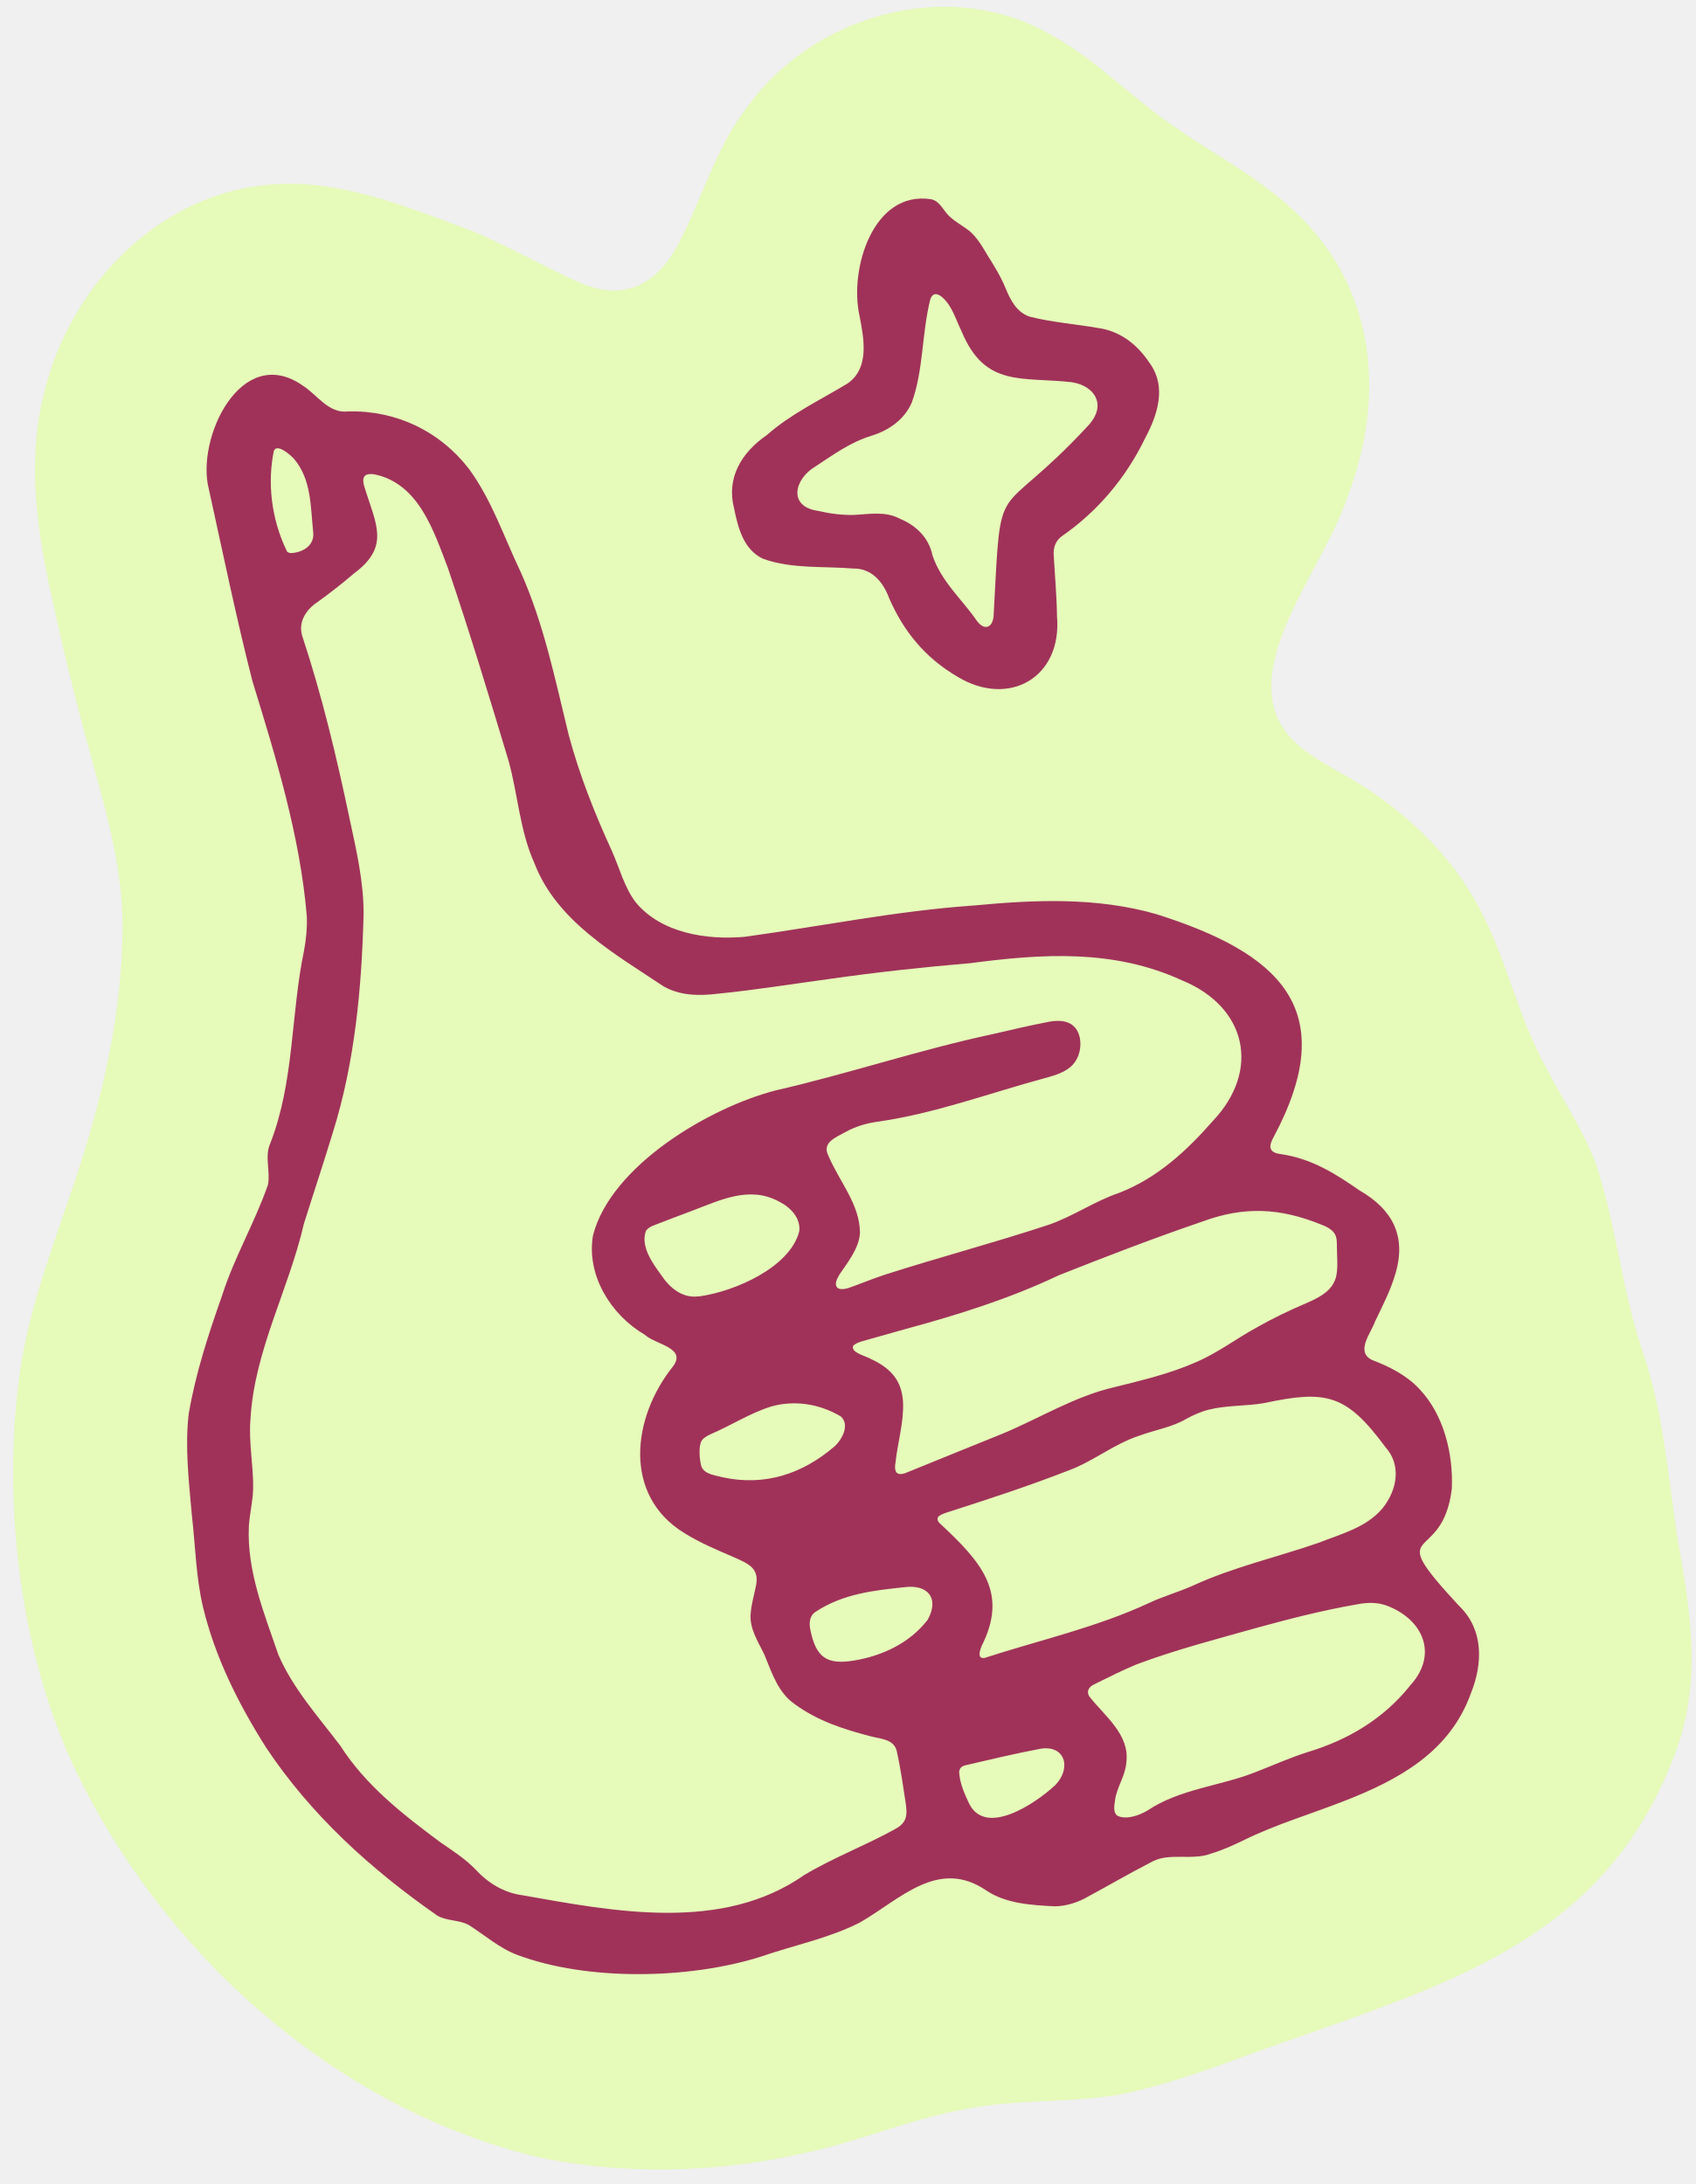
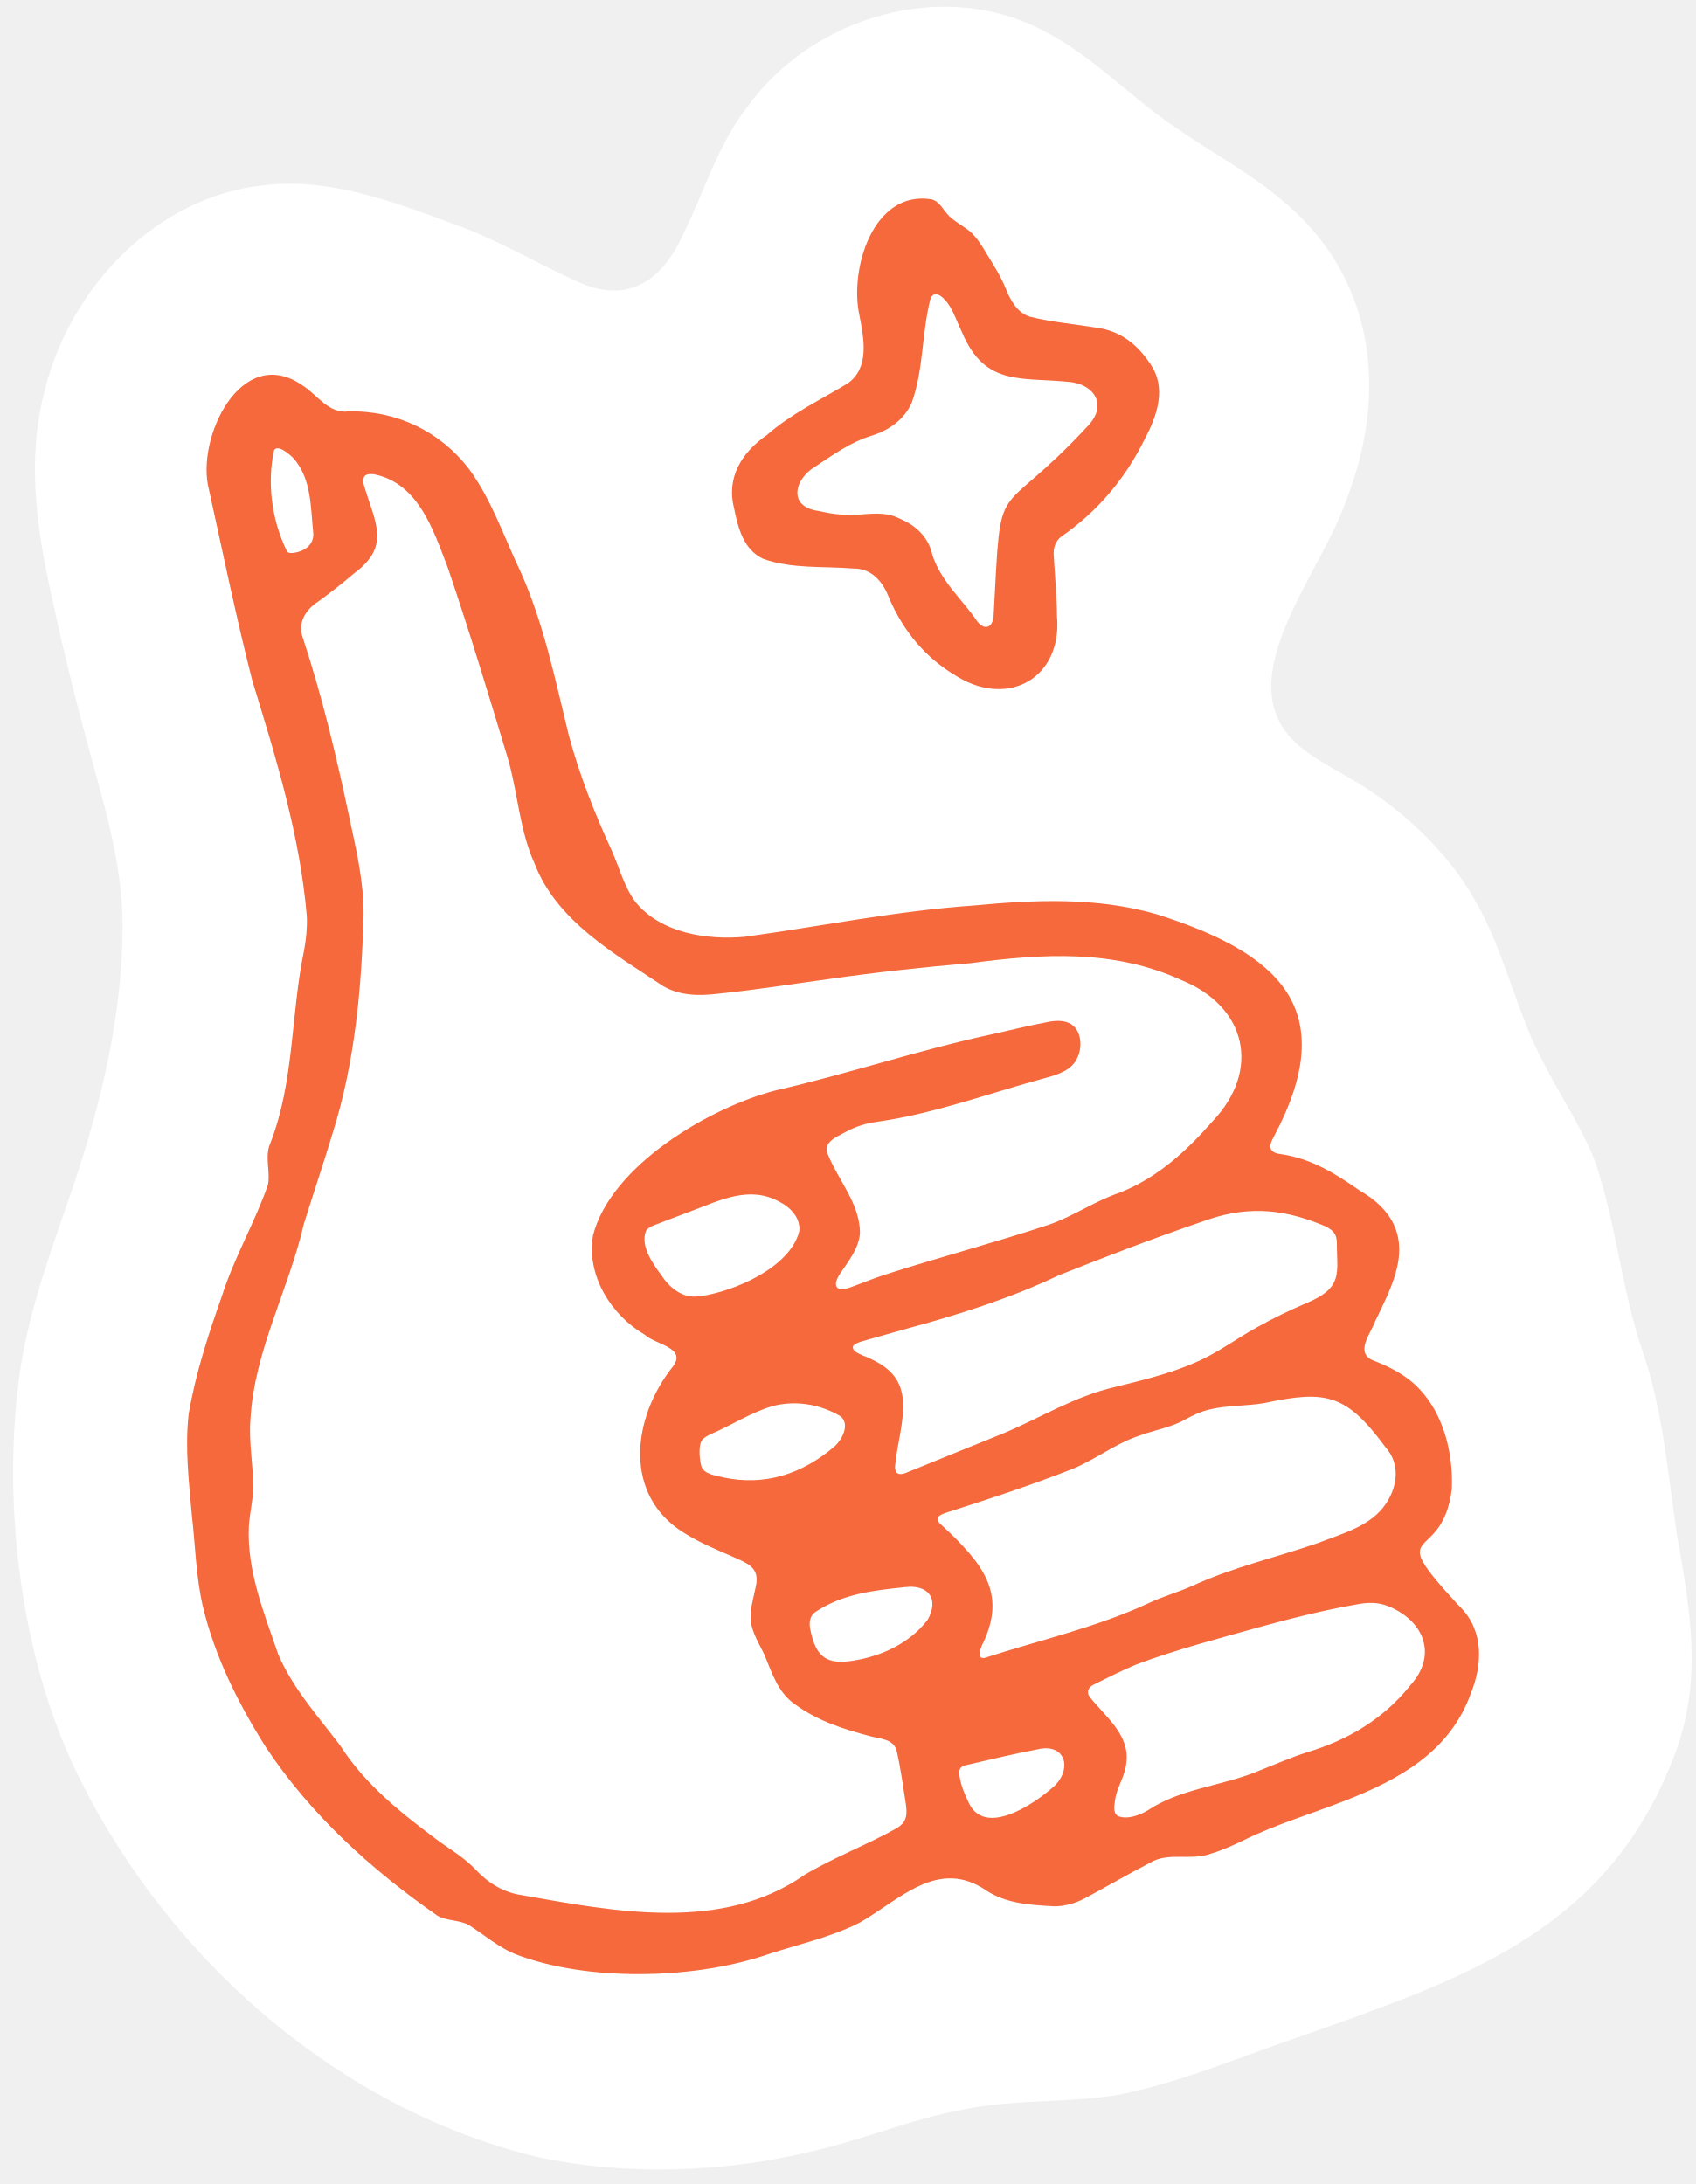
<svg xmlns="http://www.w3.org/2000/svg" width="100%" viewBox="0 0 104 134" fill="none" class="horizontal-words__sticker-svg" style="translate: none; rotate: none; scale: none; transform: translate(0px, 0px);">
-   <path d="M102.369 108.557C98.143 118.675 89.447 121.518 79.935 124.888C76.189 126.151 72.494 127.755 68.629 128.523C65.544 129.038 62.269 128.781 59.156 129.418C55.822 130.012 52.705 131.395 49.398 132.088C44.203 133.299 38.385 133.485 33.075 132.369C20.521 129.383 9.829 119.744 4.436 108.184C1.157 101.052 0.115 91.805 1.244 84.028C1.85 80.056 3.315 76.266 4.582 72.504C6.265 67.467 7.524 62.101 7.52 56.775C7.509 52.945 6.376 49.369 5.354 45.571C4.519 42.502 3.77 39.406 3.105 36.301C2.206 32.214 1.648 27.965 2.768 23.87C4.341 17.593 9.6 12.053 16.205 11.364C20.145 10.893 24.07 12.342 27.808 13.74C30.449 14.643 33.241 16.342 35.641 17.372C38.449 18.568 40.52 17.328 41.827 14.54C43.153 11.93 43.977 8.972 45.799 6.62C49.81 0.981 57.964 -1.399 64.13 1.955C67.061 3.46 69.401 6.006 72.102 7.816C74.204 9.293 76.497 10.497 78.473 12.144C84.271 16.797 85.269 23.945 82.544 30.788C80.996 35.35 74.858 42.154 79.998 46.011C80.727 46.573 81.59 47.048 82.406 47.52C85.526 49.231 88.631 51.967 90.472 55.218C92.397 58.572 92.999 62.176 94.821 65.463C95.811 67.403 97.074 69.257 97.862 71.308C99.149 75.082 99.466 79.113 100.757 82.899C102.008 86.527 102.305 90.364 102.864 94.134C103.727 99.076 104.559 103.563 102.396 108.481L102.361 108.565L102.369 108.557Z" fill="#E6FAB9" />
-   <path d="M89.466 98.49C84.718 93.35 88.477 96.15 89.059 91.346C89.154 89.2 88.568 86.788 87.063 85.216C86.275 84.372 85.229 83.846 84.156 83.438C83.134 82.927 84.097 81.802 84.354 81.07C84.821 80.095 85.312 79.157 85.609 78.115C86.294 75.771 85.356 74.163 83.384 73.031C81.974 72.049 80.485 71.09 78.588 70.813C77.836 70.73 77.796 70.346 78.129 69.763C82.362 61.847 78.374 58.438 70.913 56.081C67.227 55.032 63.461 55.206 59.714 55.559C54.994 55.887 50.365 56.834 45.676 57.479C43.359 57.685 40.551 57.258 38.987 55.349C38.294 54.43 38.009 53.274 37.538 52.216C36.484 49.923 35.55 47.563 34.892 45.116C34.057 41.714 33.368 38.277 31.926 35.065C30.917 32.955 30.164 30.669 28.766 28.769C26.996 26.464 24.299 25.165 21.357 25.244C20.153 25.387 19.484 24.242 18.581 23.664C14.787 21.003 11.995 26.923 12.815 30.028C13.682 33.964 14.49 37.893 15.484 41.789C16.93 46.486 18.411 51.309 18.822 56.228C18.85 56.933 18.779 57.638 18.648 58.335C17.832 62.255 18.058 66.354 16.581 70.148C16.213 70.96 16.605 71.886 16.434 72.702C15.635 75.003 14.363 77.157 13.623 79.49C12.795 81.838 11.995 84.269 11.575 86.756C11.338 88.804 11.587 90.871 11.766 92.934C11.987 94.823 12.015 96.74 12.451 98.593C13.183 101.638 14.589 104.482 16.308 107.198C19.052 111.337 22.751 114.695 26.834 117.538C27.416 117.867 28.14 117.788 28.735 118.096C29.717 118.714 30.643 119.542 31.748 119.95C36.049 121.554 42.274 121.443 46.678 120.049C48.701 119.348 50.828 118.932 52.745 117.958C55.204 116.552 57.548 113.97 60.506 115.994C61.726 116.809 63.294 116.889 64.712 116.964C65.322 116.952 65.948 116.782 66.526 116.485C67.896 115.748 69.195 114.988 70.553 114.287C71.694 113.602 73.092 114.196 74.311 113.721C75.012 113.515 75.681 113.198 76.339 112.885C78.255 111.939 80.43 111.297 82.477 110.493C85.831 109.186 88.944 107.476 90.227 103.896C90.956 102.094 91.023 100.011 89.53 98.553L89.478 98.494L89.466 98.49ZM81.839 75.644C82.025 75.906 82.01 76.238 82.01 76.547C82.01 77.252 82.136 78.096 81.832 78.674C81.523 79.319 80.79 79.668 80.141 79.953C79.103 80.392 78.113 80.872 77.135 81.422C75.856 82.115 74.68 83.026 73.313 83.6C71.733 84.293 70.046 84.689 68.379 85.105C65.932 85.663 63.785 87.014 61.489 87.968C59.596 88.736 57.742 89.481 55.727 90.305C55.133 90.578 54.804 90.467 54.934 89.734C55.057 88.53 55.457 87.255 55.394 86.004C55.315 84.752 54.709 83.972 53.402 83.37C53.073 83.184 52.194 82.99 52.333 82.586C52.408 82.468 52.638 82.368 52.887 82.293C53.754 82.044 54.63 81.802 55.497 81.557C58.732 80.681 61.916 79.688 64.938 78.25C67.848 77.094 70.779 75.965 73.749 74.951C76.283 74.017 78.477 74.08 81.115 75.161C81.364 75.256 81.629 75.395 81.792 75.589L81.835 75.644H81.839ZM17.615 33.853C16.589 31.762 16.415 29.505 16.799 27.664C16.993 27.173 17.856 27.945 18.05 28.171C19.111 29.434 19.048 31.097 19.21 32.63C19.306 33.37 18.735 33.822 18.011 33.921C17.9 33.933 17.765 33.949 17.67 33.889L17.619 33.853H17.615ZM55.438 111.78C55.323 111.958 55.136 112.101 54.915 112.22C53.125 113.218 51.125 113.974 49.347 115.035C44.29 118.584 37.649 117.273 32.065 116.287C30.917 116.136 29.93 115.534 29.158 114.691C28.533 114.041 27.768 113.554 27.016 113.035C24.711 111.321 22.434 109.551 20.866 107.095C19.508 105.309 17.959 103.579 17.076 101.527C16.201 98.973 15.136 96.383 15.266 93.639C15.314 92.879 15.508 92.118 15.528 91.354C15.555 89.952 15.242 88.487 15.365 87.061C15.603 82.868 17.71 79.133 18.64 75.09C19.222 73.229 19.844 71.379 20.41 69.51C21.773 65.166 22.185 60.616 22.303 56.129C22.319 54.105 21.852 52.129 21.424 50.137C20.636 46.395 19.745 42.661 18.549 39.049C18.26 38.17 18.787 37.378 19.512 36.915C20.272 36.36 20.909 35.873 21.713 35.184C23.971 33.513 23.04 32.135 22.347 29.846C22.24 29.501 22.256 29.216 22.494 29.125C22.628 29.078 22.802 29.074 22.957 29.101C25.685 29.656 26.596 32.559 27.475 34.847C28.814 38.788 30.01 42.74 31.206 46.708C31.78 48.815 31.887 50.981 32.794 52.989C34.164 56.533 37.716 58.525 40.698 60.513C41.747 61.111 42.928 61.107 44.088 60.964C46.385 60.734 48.674 60.362 50.963 60.053C53.798 59.65 56.653 59.337 59.532 59.095C63.924 58.513 68.32 58.228 72.486 60.141C76.474 61.76 77.353 65.661 74.398 68.778C72.822 70.579 71.008 72.274 68.652 73.189C67.147 73.696 65.837 74.627 64.344 75.141C61.009 76.246 57.584 77.149 54.242 78.222C53.505 78.464 52.768 78.773 52.052 79.026C51.794 79.105 51.541 79.125 51.402 79.034C51.133 78.836 51.355 78.44 51.493 78.203C52.024 77.418 52.709 76.567 52.752 75.636C52.741 73.878 51.497 72.52 50.816 70.908C50.412 70.116 51.224 69.803 51.905 69.435C52.511 69.102 53.172 68.912 53.853 68.821C57.374 68.314 60.688 67.071 64.094 66.148C64.839 65.95 65.71 65.689 66.062 64.952C66.383 64.346 66.367 63.388 65.833 62.936C65.457 62.6 64.882 62.592 64.344 62.691C63.183 62.913 62.035 63.186 60.883 63.451C56.388 64.413 52.079 65.871 47.608 66.896C43.529 67.938 37.474 71.522 36.377 75.795C35.958 78.23 37.463 80.674 39.553 81.893C40.183 82.491 42.143 82.681 41.288 83.83C38.754 86.994 38.211 91.758 41.977 94.059C42.916 94.653 43.953 95.08 44.983 95.528C45.965 95.963 46.642 96.233 46.345 97.425C46.242 97.944 46.092 98.439 46.056 98.934C45.937 99.892 46.496 100.696 46.892 101.527C47.351 102.636 47.727 103.864 48.777 104.577C50.194 105.606 51.767 106.101 53.382 106.525C53.98 106.691 54.788 106.683 54.998 107.392C55.251 108.485 55.406 109.654 55.572 110.723C55.612 111.063 55.647 111.424 55.473 111.729L55.441 111.784L55.438 111.78ZM43.078 88.348C43.201 88.186 43.431 88.071 43.629 87.98C44.943 87.41 46.005 86.701 47.331 86.289C48.654 85.921 50.175 86.079 51.568 86.899C52.158 87.406 51.648 88.344 51.176 88.76C49.22 90.427 46.935 91.196 44.357 90.645C43.882 90.514 43.217 90.471 43.023 89.968C42.92 89.6 42.828 88.772 43.038 88.4L43.074 88.348H43.078ZM42.86 79.537C41.87 79.676 41.07 79.01 40.559 78.23C40.013 77.482 39.284 76.464 39.621 75.529C39.704 75.395 39.847 75.296 40.017 75.217C40.825 74.896 41.641 74.599 42.448 74.29C44.179 73.641 45.981 72.722 47.814 73.736C48.503 74.08 49.137 74.757 49.026 75.561C48.448 77.775 45.054 79.236 42.939 79.533L42.86 79.541V79.537ZM56.871 99.425C55.802 100.799 54.135 101.595 52.404 101.88C50.729 102.161 50.04 101.71 49.699 99.943C49.624 99.563 49.675 99.139 50.004 98.91C51.711 97.777 53.604 97.583 55.465 97.385C56.899 97.191 57.643 98.043 56.911 99.373L56.871 99.433V99.425ZM64.72 109.539C63.484 110.683 60.352 112.794 59.39 110.533C59.132 109.99 58.871 109.349 58.839 108.751C58.851 108.664 58.827 108.66 58.907 108.501C58.962 108.414 59.057 108.359 59.18 108.319C60.697 107.967 62.162 107.614 63.675 107.325C65.286 106.961 65.769 108.406 64.771 109.487L64.724 109.539H64.72ZM60.332 101.729C59.94 101.737 60.114 101.246 60.217 100.989C61.837 97.761 60.308 95.924 57.627 93.445C57.52 93.322 57.481 93.227 57.536 93.096C57.604 92.982 57.802 92.891 58.055 92.807C60.613 91.988 63.088 91.18 65.575 90.21C67.08 89.651 68.351 88.586 69.888 88.087C70.838 87.734 71.884 87.576 72.767 87.057C73.198 86.824 73.654 86.614 74.133 86.495C75.226 86.214 76.426 86.281 77.551 86.087C81.372 85.267 82.592 85.544 84.999 88.804C85.946 89.857 85.748 91.374 84.805 92.546C83.816 93.726 82.263 94.114 80.893 94.657C78.331 95.544 75.662 96.146 73.195 97.278C72.303 97.682 71.361 97.936 70.478 98.355C67.258 99.852 63.746 100.636 60.388 101.725H60.336L60.332 101.729ZM86.449 103.484C84.841 105.468 82.683 106.759 80.22 107.499C79.131 107.844 78.093 108.311 77.032 108.723C74.866 109.59 72.379 109.749 70.387 111.087C69.88 111.388 69.116 111.661 68.557 111.416C68.256 111.198 68.359 110.77 68.403 110.43C68.502 109.669 69.036 108.953 69.092 108.141C69.318 106.418 67.761 105.29 66.831 104.098C66.625 103.789 66.779 103.507 67.116 103.345C68.007 102.906 68.858 102.474 69.714 102.121C72.137 101.211 74.664 100.561 77.162 99.856C79.135 99.314 81.142 98.803 83.178 98.447C83.883 98.308 84.54 98.28 85.229 98.577C87.403 99.492 88.175 101.607 86.496 103.42L86.449 103.48V103.484Z" fill="#A0325A" />
-   <path d="M70.541 22.306C69.801 21.173 68.751 20.31 67.334 20.12C65.944 19.878 64.514 19.775 63.144 19.423C62.372 19.157 61.98 18.409 61.691 17.696C61.39 16.96 60.986 16.314 60.566 15.641C60.19 15.011 59.825 14.378 59.215 13.986C58.903 13.764 58.562 13.57 58.277 13.308C57.853 12.924 57.683 12.362 57.136 12.227C53.537 11.657 52.095 16.544 52.721 19.355C52.994 20.769 53.355 22.567 52.004 23.521C50.321 24.543 48.515 25.391 47.034 26.698C45.502 27.751 44.543 29.307 45.031 31.192C45.276 32.388 45.609 33.723 46.809 34.285C48.599 34.919 50.483 34.729 52.353 34.883C53.473 34.863 54.182 35.719 54.543 36.701C55.426 38.728 56.736 40.356 58.76 41.536C61.916 43.425 65.16 41.552 64.839 37.818C64.827 36.61 64.712 35.378 64.637 34.075C64.605 33.624 64.74 33.2 65.108 32.919C67.266 31.43 69.04 29.383 70.252 26.872C70.993 25.486 71.555 23.795 70.589 22.369L70.549 22.302L70.541 22.306ZM66.771 26.092C60.958 32.372 61.445 28.662 60.95 37.79C60.895 38.511 60.392 38.72 59.932 38.103C59.029 36.784 57.738 35.687 57.2 34.071C56.982 33.01 56.214 32.246 55.224 31.838C54.309 31.351 53.382 31.541 52.368 31.596C51.636 31.608 50.911 31.517 50.198 31.347C48.317 31.093 48.725 29.394 50 28.634C51.105 27.909 52.147 27.137 53.465 26.733C54.531 26.404 55.481 25.739 55.933 24.694C56.661 22.666 56.531 20.52 57.065 18.373C57.307 17.645 57.968 18.294 58.281 18.825C58.566 19.3 58.724 19.787 58.998 20.357C60.439 23.803 62.72 23.098 65.773 23.454C67.183 23.692 67.864 24.848 66.819 26.04L66.767 26.104L66.771 26.092Z" fill="#A0325A" />
+   <path d="M102.369 108.557C98.143 118.675 89.447 121.518 79.935 124.888C76.189 126.151 72.494 127.755 68.629 128.523C65.544 129.038 62.269 128.781 59.156 129.418C55.822 130.012 52.705 131.395 49.398 132.088C44.203 133.299 38.385 133.485 33.075 132.369C20.521 129.383 9.829 119.744 4.436 108.184C1.157 101.052 0.115 91.805 1.244 84.028C1.85 80.056 3.315 76.266 4.582 72.504C6.265 67.467 7.524 62.101 7.52 56.775C7.509 52.945 6.376 49.369 5.354 45.571C4.519 42.502 3.77 39.406 3.105 36.301C2.206 32.214 1.648 27.965 2.768 23.87C4.341 17.593 9.6 12.053 16.205 11.364C20.145 10.893 24.07 12.342 27.808 13.74C30.449 14.643 33.241 16.342 35.641 17.372C38.449 18.568 40.52 17.328 41.827 14.54C43.153 11.93 43.977 8.972 45.799 6.62C49.81 0.981 57.964 -1.399 64.13 1.955C67.061 3.46 69.401 6.006 72.102 7.816C74.204 9.293 76.497 10.497 78.473 12.144C84.271 16.797 85.269 23.945 82.544 30.788C80.996 35.35 74.858 42.154 79.998 46.011C80.727 46.573 81.59 47.048 82.406 47.52C85.526 49.231 88.631 51.967 90.472 55.218C92.397 58.572 92.999 62.176 94.821 65.463C95.811 67.403 97.074 69.257 97.862 71.308C99.149 75.082 99.466 79.113 100.757 82.899C102.008 86.527 102.305 90.364 102.864 94.134C103.727 99.076 104.559 103.563 102.396 108.481L102.361 108.565L102.369 108.557Z" fill="#ffffff" />
+   <path d="M89.466 98.49C84.718 93.35 88.477 96.15 89.059 91.346C89.154 89.2 88.568 86.788 87.063 85.216C86.275 84.372 85.229 83.846 84.156 83.438C83.134 82.927 84.097 81.802 84.354 81.07C84.821 80.095 85.312 79.157 85.609 78.115C86.294 75.771 85.356 74.163 83.384 73.031C81.974 72.049 80.485 71.09 78.588 70.813C77.836 70.73 77.796 70.346 78.129 69.763C82.362 61.847 78.374 58.438 70.913 56.081C67.227 55.032 63.461 55.206 59.714 55.559C54.994 55.887 50.365 56.834 45.676 57.479C43.359 57.685 40.551 57.258 38.987 55.349C38.294 54.43 38.009 53.274 37.538 52.216C36.484 49.923 35.55 47.563 34.892 45.116C34.057 41.714 33.368 38.277 31.926 35.065C30.917 32.955 30.164 30.669 28.766 28.769C26.996 26.464 24.299 25.165 21.357 25.244C20.153 25.387 19.484 24.242 18.581 23.664C14.787 21.003 11.995 26.923 12.815 30.028C13.682 33.964 14.49 37.893 15.484 41.789C16.93 46.486 18.411 51.309 18.822 56.228C18.85 56.933 18.779 57.638 18.648 58.335C17.832 62.255 18.058 66.354 16.581 70.148C16.213 70.96 16.605 71.886 16.434 72.702C15.635 75.003 14.363 77.157 13.623 79.49C12.795 81.838 11.995 84.269 11.575 86.756C11.338 88.804 11.587 90.871 11.766 92.934C11.987 94.823 12.015 96.74 12.451 98.593C13.183 101.638 14.589 104.482 16.308 107.198C19.052 111.337 22.751 114.695 26.834 117.538C27.416 117.867 28.14 117.788 28.735 118.096C29.717 118.714 30.643 119.542 31.748 119.95C36.049 121.554 42.274 121.443 46.678 120.049C48.701 119.348 50.828 118.932 52.745 117.958C55.204 116.552 57.548 113.97 60.506 115.994C61.726 116.809 63.294 116.889 64.712 116.964C65.322 116.952 65.948 116.782 66.526 116.485C67.896 115.748 69.195 114.988 70.553 114.287C71.694 113.602 73.092 114.196 74.311 113.721C75.012 113.515 75.681 113.198 76.339 112.885C78.255 111.939 80.43 111.297 82.477 110.493C85.831 109.186 88.944 107.476 90.227 103.896C90.956 102.094 91.023 100.011 89.53 98.553L89.478 98.494L89.466 98.49ZM81.839 75.644C82.025 75.906 82.01 76.238 82.01 76.547C82.01 77.252 82.136 78.096 81.832 78.674C81.523 79.319 80.79 79.668 80.141 79.953C79.103 80.392 78.113 80.872 77.135 81.422C75.856 82.115 74.68 83.026 73.313 83.6C71.733 84.293 70.046 84.689 68.379 85.105C65.932 85.663 63.785 87.014 61.489 87.968C59.596 88.736 57.742 89.481 55.727 90.305C55.133 90.578 54.804 90.467 54.934 89.734C55.057 88.53 55.457 87.255 55.394 86.004C55.315 84.752 54.709 83.972 53.402 83.37C53.073 83.184 52.194 82.99 52.333 82.586C52.408 82.468 52.638 82.368 52.887 82.293C53.754 82.044 54.63 81.802 55.497 81.557C58.732 80.681 61.916 79.688 64.938 78.25C67.848 77.094 70.779 75.965 73.749 74.951C76.283 74.017 78.477 74.08 81.115 75.161C81.364 75.256 81.629 75.395 81.792 75.589L81.835 75.644H81.839ZM17.615 33.853C16.589 31.762 16.415 29.505 16.799 27.664C16.993 27.173 17.856 27.945 18.05 28.171C19.111 29.434 19.048 31.097 19.21 32.63C19.306 33.37 18.735 33.822 18.011 33.921C17.9 33.933 17.765 33.949 17.67 33.889L17.619 33.853H17.615ZM55.438 111.78C55.323 111.958 55.136 112.101 54.915 112.22C53.125 113.218 51.125 113.974 49.347 115.035C44.29 118.584 37.649 117.273 32.065 116.287C30.917 116.136 29.93 115.534 29.158 114.691C28.533 114.041 27.768 113.554 27.016 113.035C24.711 111.321 22.434 109.551 20.866 107.095C19.508 105.309 17.959 103.579 17.076 101.527C16.201 98.973 15.136 96.383 15.266 93.639C15.314 92.879 15.508 92.118 15.528 91.354C15.555 89.952 15.242 88.487 15.365 87.061C15.603 82.868 17.71 79.133 18.64 75.09C19.222 73.229 19.844 71.379 20.41 69.51C21.773 65.166 22.185 60.616 22.303 56.129C22.319 54.105 21.852 52.129 21.424 50.137C20.636 46.395 19.745 42.661 18.549 39.049C18.26 38.17 18.787 37.378 19.512 36.915C20.272 36.36 20.909 35.873 21.713 35.184C23.971 33.513 23.04 32.135 22.347 29.846C22.24 29.501 22.256 29.216 22.494 29.125C22.628 29.078 22.802 29.074 22.957 29.101C25.685 29.656 26.596 32.559 27.475 34.847C28.814 38.788 30.01 42.74 31.206 46.708C31.78 48.815 31.887 50.981 32.794 52.989C34.164 56.533 37.716 58.525 40.698 60.513C41.747 61.111 42.928 61.107 44.088 60.964C46.385 60.734 48.674 60.362 50.963 60.053C53.798 59.65 56.653 59.337 59.532 59.095C63.924 58.513 68.32 58.228 72.486 60.141C76.474 61.76 77.353 65.661 74.398 68.778C72.822 70.579 71.008 72.274 68.652 73.189C67.147 73.696 65.837 74.627 64.344 75.141C61.009 76.246 57.584 77.149 54.242 78.222C53.505 78.464 52.768 78.773 52.052 79.026C51.794 79.105 51.541 79.125 51.402 79.034C51.133 78.836 51.355 78.44 51.493 78.203C52.024 77.418 52.709 76.567 52.752 75.636C52.741 73.878 51.497 72.52 50.816 70.908C50.412 70.116 51.224 69.803 51.905 69.435C52.511 69.102 53.172 68.912 53.853 68.821C57.374 68.314 60.688 67.071 64.094 66.148C64.839 65.95 65.71 65.689 66.062 64.952C66.383 64.346 66.367 63.388 65.833 62.936C65.457 62.6 64.882 62.592 64.344 62.691C63.183 62.913 62.035 63.186 60.883 63.451C56.388 64.413 52.079 65.871 47.608 66.896C43.529 67.938 37.474 71.522 36.377 75.795C35.958 78.23 37.463 80.674 39.553 81.893C40.183 82.491 42.143 82.681 41.288 83.83C38.754 86.994 38.211 91.758 41.977 94.059C42.916 94.653 43.953 95.08 44.983 95.528C45.965 95.963 46.642 96.233 46.345 97.425C46.242 97.944 46.092 98.439 46.056 98.934C45.937 99.892 46.496 100.696 46.892 101.527C47.351 102.636 47.727 103.864 48.777 104.577C50.194 105.606 51.767 106.101 53.382 106.525C53.98 106.691 54.788 106.683 54.998 107.392C55.251 108.485 55.406 109.654 55.572 110.723C55.612 111.063 55.647 111.424 55.473 111.729L55.441 111.784L55.438 111.78ZM43.078 88.348C43.201 88.186 43.431 88.071 43.629 87.98C44.943 87.41 46.005 86.701 47.331 86.289C48.654 85.921 50.175 86.079 51.568 86.899C52.158 87.406 51.648 88.344 51.176 88.76C49.22 90.427 46.935 91.196 44.357 90.645C43.882 90.514 43.217 90.471 43.023 89.968C42.92 89.6 42.828 88.772 43.038 88.4L43.074 88.348H43.078ZM42.86 79.537C41.87 79.676 41.07 79.01 40.559 78.23C40.013 77.482 39.284 76.464 39.621 75.529C39.704 75.395 39.847 75.296 40.017 75.217C40.825 74.896 41.641 74.599 42.448 74.29C44.179 73.641 45.981 72.722 47.814 73.736C48.503 74.08 49.137 74.757 49.026 75.561C48.448 77.775 45.054 79.236 42.939 79.533L42.86 79.541V79.537ZM56.871 99.425C55.802 100.799 54.135 101.595 52.404 101.88C50.729 102.161 50.04 101.71 49.699 99.943C49.624 99.563 49.675 99.139 50.004 98.91C51.711 97.777 53.604 97.583 55.465 97.385C56.899 97.191 57.643 98.043 56.911 99.373L56.871 99.433V99.425ZM64.72 109.539C63.484 110.683 60.352 112.794 59.39 110.533C59.132 109.99 58.871 109.349 58.839 108.751C58.851 108.664 58.827 108.66 58.907 108.501C58.962 108.414 59.057 108.359 59.18 108.319C60.697 107.967 62.162 107.614 63.675 107.325C65.286 106.961 65.769 108.406 64.771 109.487L64.724 109.539H64.72ZM60.332 101.729C59.94 101.737 60.114 101.246 60.217 100.989C61.837 97.761 60.308 95.924 57.627 93.445C57.52 93.322 57.481 93.227 57.536 93.096C57.604 92.982 57.802 92.891 58.055 92.807C60.613 91.988 63.088 91.18 65.575 90.21C67.08 89.651 68.351 88.586 69.888 88.087C70.838 87.734 71.884 87.576 72.767 87.057C73.198 86.824 73.654 86.614 74.133 86.495C75.226 86.214 76.426 86.281 77.551 86.087C81.372 85.267 82.592 85.544 84.999 88.804C85.946 89.857 85.748 91.374 84.805 92.546C83.816 93.726 82.263 94.114 80.893 94.657C78.331 95.544 75.662 96.146 73.195 97.278C72.303 97.682 71.361 97.936 70.478 98.355C67.258 99.852 63.746 100.636 60.388 101.725H60.336L60.332 101.729ZM86.449 103.484C84.841 105.468 82.683 106.759 80.22 107.499C79.131 107.844 78.093 108.311 77.032 108.723C74.866 109.59 72.379 109.749 70.387 111.087C69.88 111.388 69.116 111.661 68.557 111.416C68.256 111.198 68.359 110.77 68.403 110.43C68.502 109.669 69.036 108.953 69.092 108.141C69.318 106.418 67.761 105.29 66.831 104.098C66.625 103.789 66.779 103.507 67.116 103.345C68.007 102.906 68.858 102.474 69.714 102.121C72.137 101.211 74.664 100.561 77.162 99.856C79.135 99.314 81.142 98.803 83.178 98.447C83.883 98.308 84.54 98.28 85.229 98.577C87.403 99.492 88.175 101.607 86.496 103.42L86.449 103.48V103.484Z" fill="#f5693c" />
+   <path d="M70.541 22.306C69.801 21.173 68.751 20.31 67.334 20.12C65.944 19.878 64.514 19.775 63.144 19.423C62.372 19.157 61.98 18.409 61.691 17.696C61.39 16.96 60.986 16.314 60.566 15.641C60.19 15.011 59.825 14.378 59.215 13.986C58.903 13.764 58.562 13.57 58.277 13.308C57.853 12.924 57.683 12.362 57.136 12.227C53.537 11.657 52.095 16.544 52.721 19.355C52.994 20.769 53.355 22.567 52.004 23.521C50.321 24.543 48.515 25.391 47.034 26.698C45.502 27.751 44.543 29.307 45.031 31.192C45.276 32.388 45.609 33.723 46.809 34.285C48.599 34.919 50.483 34.729 52.353 34.883C53.473 34.863 54.182 35.719 54.543 36.701C55.426 38.728 56.736 40.356 58.76 41.536C61.916 43.425 65.16 41.552 64.839 37.818C64.827 36.61 64.712 35.378 64.637 34.075C64.605 33.624 64.74 33.2 65.108 32.919C67.266 31.43 69.04 29.383 70.252 26.872C70.993 25.486 71.555 23.795 70.589 22.369L70.549 22.302L70.541 22.306ZM66.771 26.092C60.958 32.372 61.445 28.662 60.95 37.79C60.895 38.511 60.392 38.72 59.932 38.103C59.029 36.784 57.738 35.687 57.2 34.071C56.982 33.01 56.214 32.246 55.224 31.838C54.309 31.351 53.382 31.541 52.368 31.596C51.636 31.608 50.911 31.517 50.198 31.347C48.317 31.093 48.725 29.394 50 28.634C51.105 27.909 52.147 27.137 53.465 26.733C54.531 26.404 55.481 25.739 55.933 24.694C56.661 22.666 56.531 20.52 57.065 18.373C57.307 17.645 57.968 18.294 58.281 18.825C58.566 19.3 58.724 19.787 58.998 20.357C60.439 23.803 62.72 23.098 65.773 23.454C67.183 23.692 67.864 24.848 66.819 26.04L66.767 26.104L66.771 26.092Z" fill="#f5693c" />
</svg>
